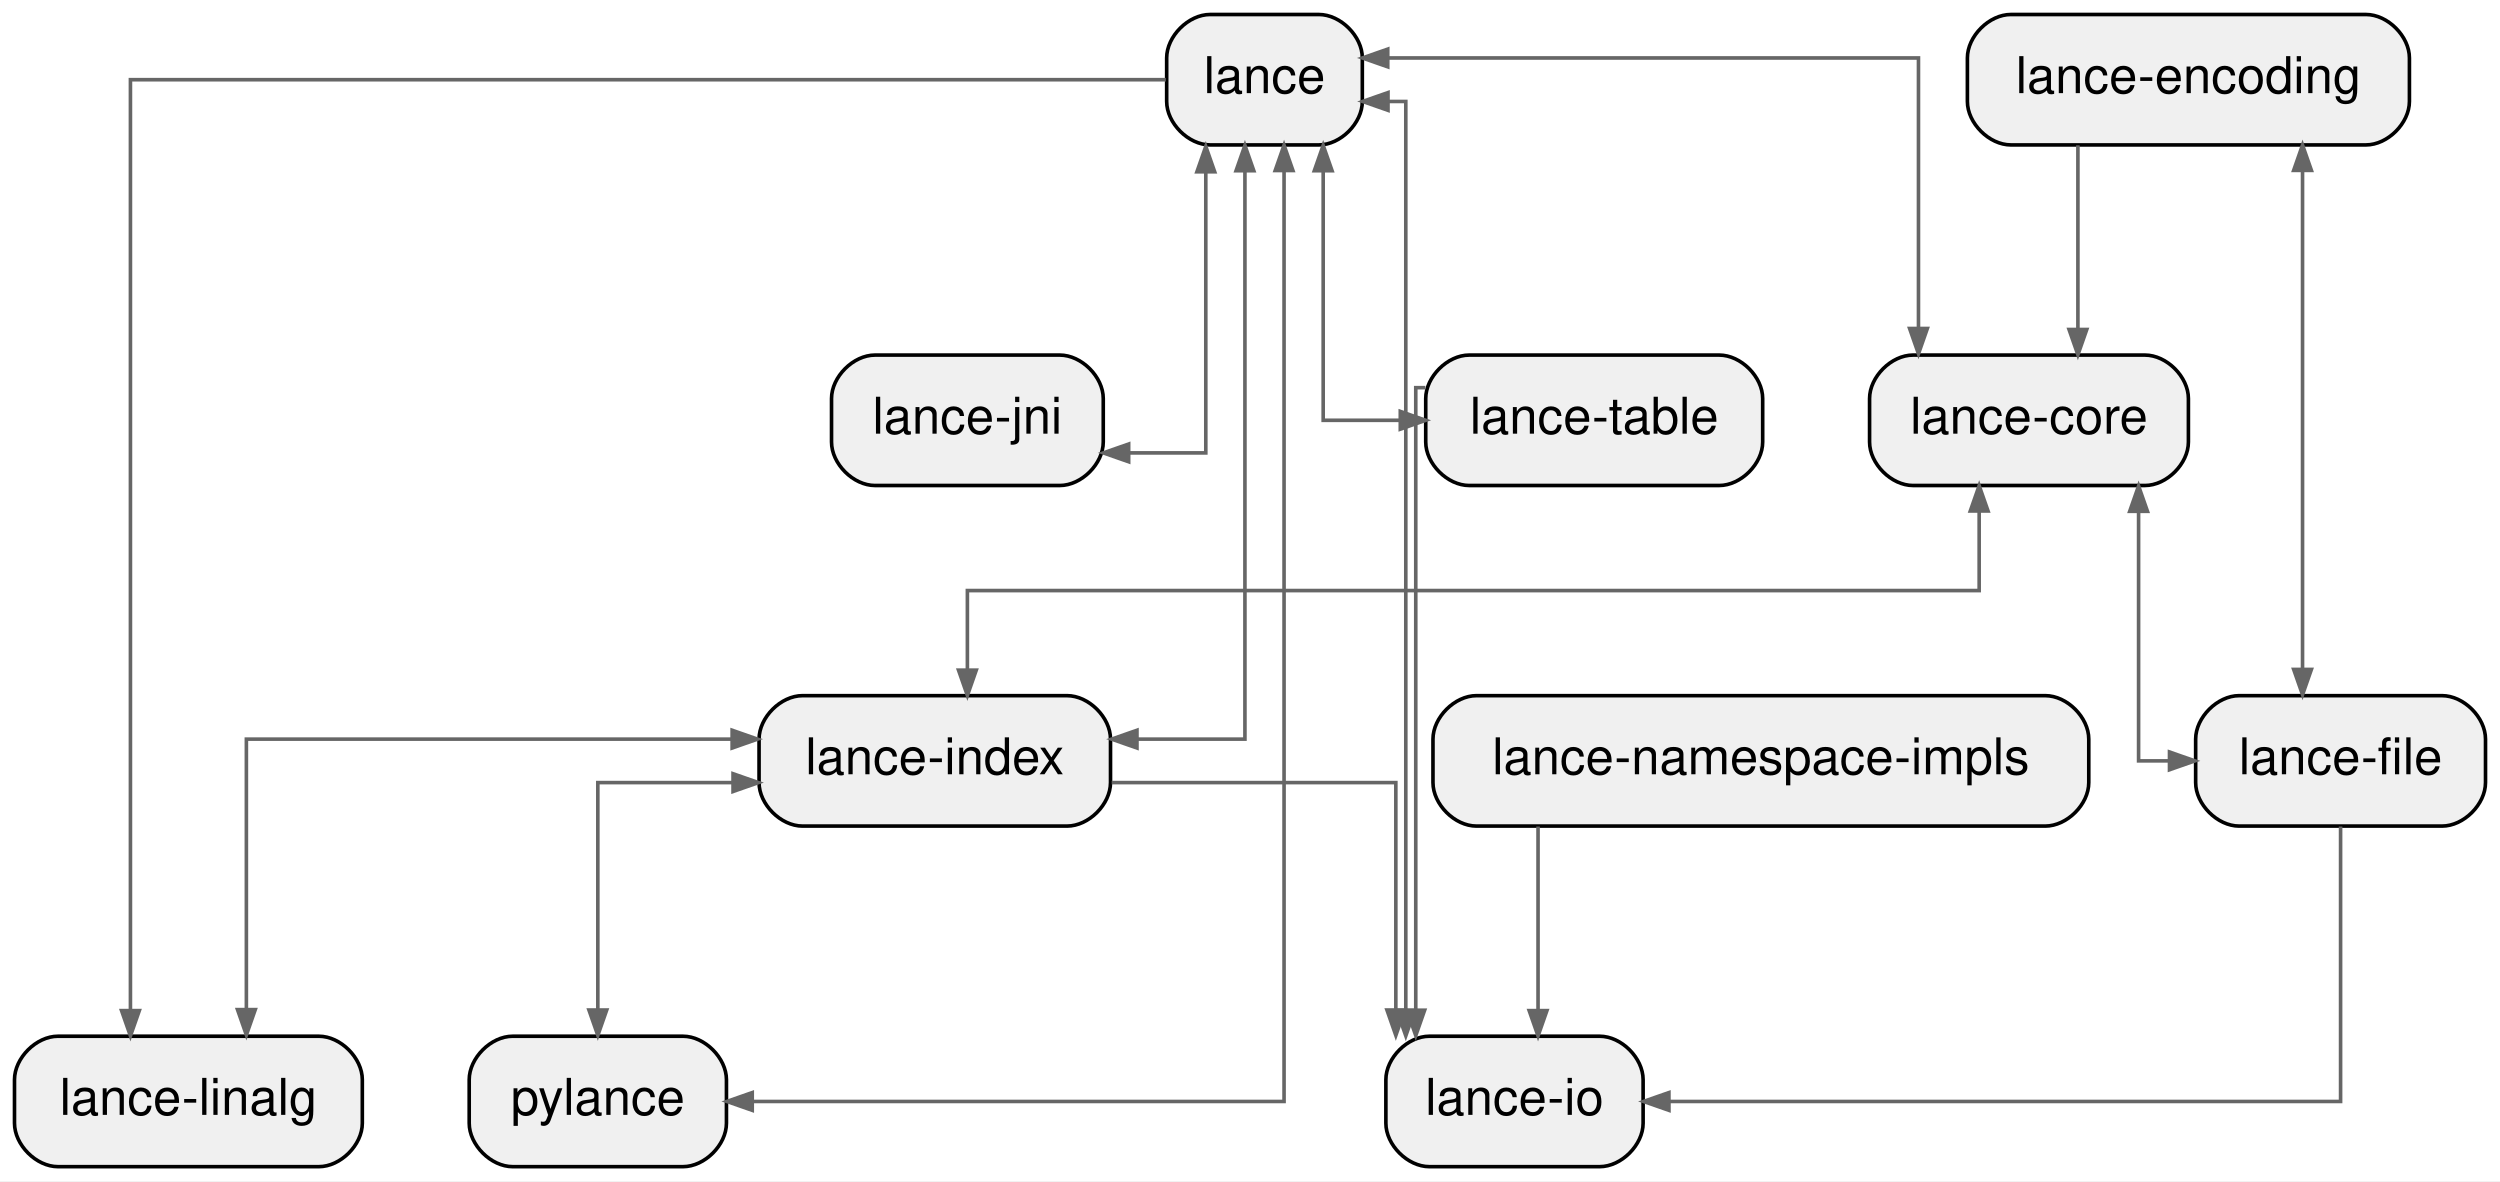
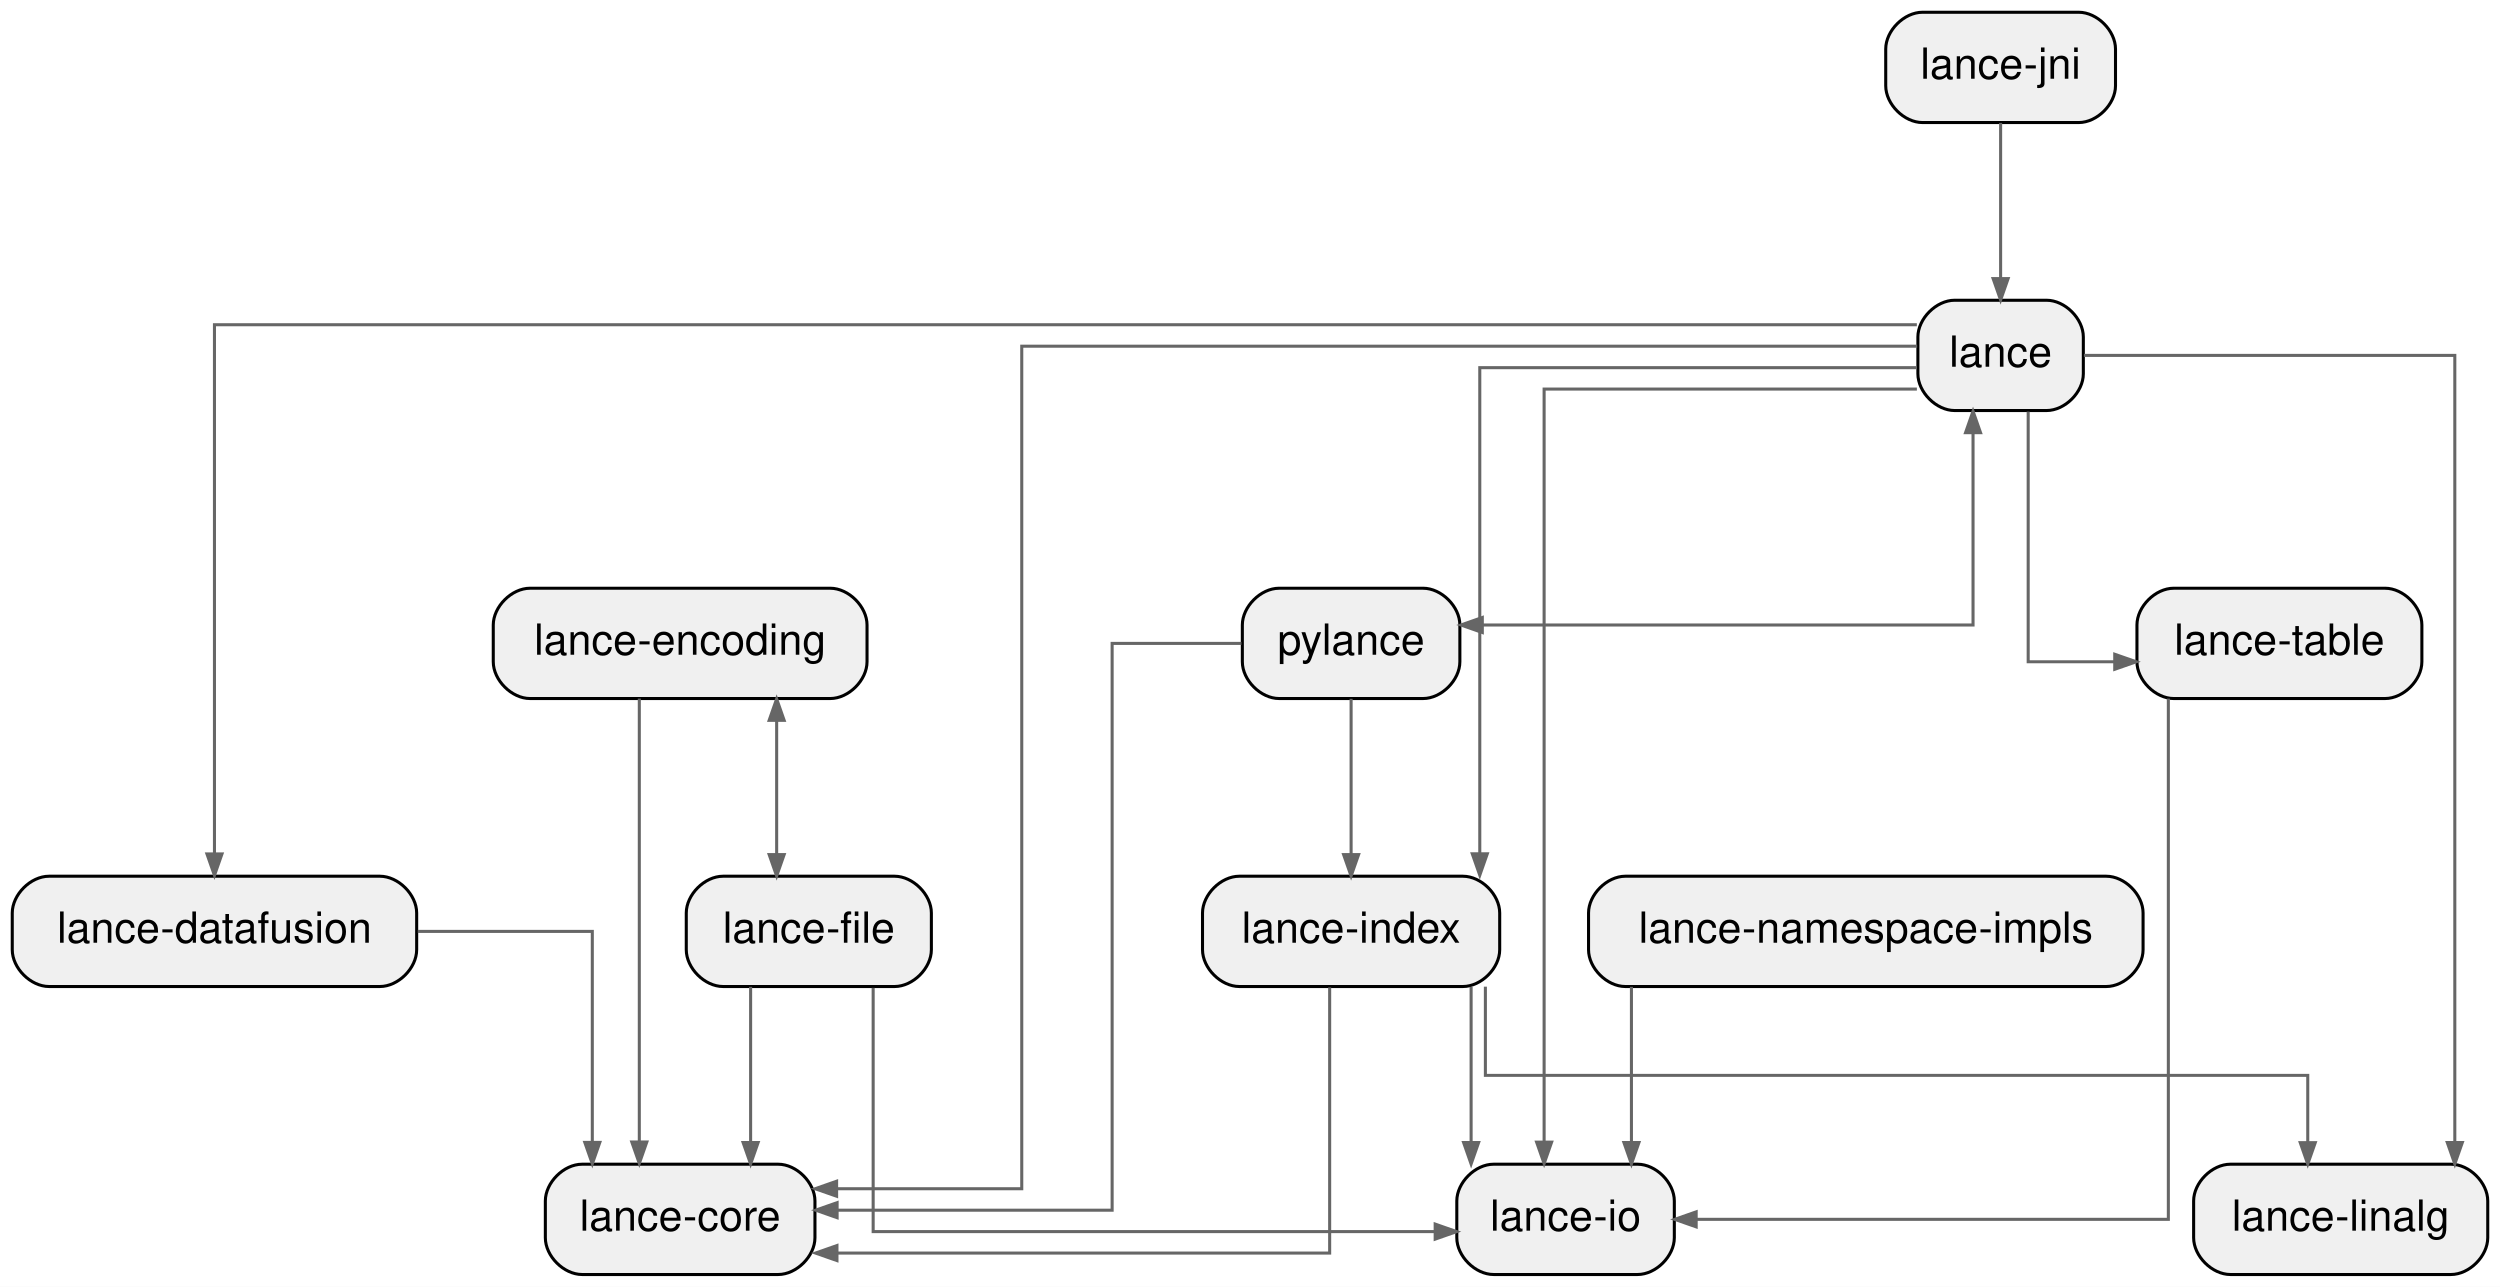
- <svg xmlns="http://www.w3.org/2000/svg" width="690pt" height="326pt" viewBox="0.00 0.00 690.00 326.00">
-   <g id="graph0" class="graph" transform="scale(1 1) rotate(0) translate(4 322)">
-     <polygon fill="white" stroke="transparent" points="-4,4 -4,-322 686,-322 686,4 -4,4" />
+ <svg xmlns="http://www.w3.org/2000/svg" width="816pt" height="420pt" viewBox="0.00 0.00 816.00 420.00">
+   <g id="graph0" class="graph" transform="scale(1 1) rotate(0) translate(4 416)">
+     <polygon fill="white" stroke="transparent" points="-4,4 -4,-416 812,-416 812,4 -4,4" />
    <g id="node1" class="node">
-       <path fill="#f0f0f0" stroke="black" d="M360,-318C360,-318 330,-318 330,-318 324,-318 318,-312 318,-306 318,-306 318,-294 318,-294 318,-288 324,-282 330,-282 330,-282 360,-282 360,-282 366,-282 372,-288 372,-294 372,-294 372,-306 372,-306 372,-312 366,-318 360,-318" />
-       <text text-anchor="middle" x="345" y="-296.3" font-family="Helvetica,sans-Serif" font-size="14.00">lance</text>
+       <path fill="#f0f0f0" stroke="black" d="M664,-318C664,-318 634,-318 634,-318 628,-318 622,-312 622,-306 622,-306 622,-294 622,-294 622,-288 628,-282 634,-282 634,-282 664,-282 664,-282 670,-282 676,-288 676,-294 676,-294 676,-306 676,-306 676,-312 670,-318 664,-318" />
+       <text text-anchor="middle" x="649" y="-296.3" font-family="Helvetica,sans-Serif" font-size="14.00">lance</text>
    </g>
    <g id="node2" class="node">
-       <path fill="#f0f0f0" stroke="black" d="M588,-224C588,-224 524,-224 524,-224 518,-224 512,-218 512,-212 512,-212 512,-200 512,-200 512,-194 518,-188 524,-188 524,-188 588,-188 588,-188 594,-188 600,-194 600,-200 600,-200 600,-212 600,-212 600,-218 594,-224 588,-224" />
-       <text text-anchor="middle" x="556" y="-202.3" font-family="Helvetica,sans-Serif" font-size="14.00">lance-core</text>
+       <path fill="#f0f0f0" stroke="black" d="M250,-36C250,-36 186,-36 186,-36 180,-36 174,-30 174,-24 174,-24 174,-12 174,-12 174,-6 180,0 186,0 186,0 250,0 250,0 256,0 262,-6 262,-12 262,-12 262,-24 262,-24 262,-30 256,-36 250,-36" />
+       <text text-anchor="middle" x="218" y="-14.3" font-family="Helvetica,sans-Serif" font-size="14.00">lance-core</text>
    </g>
    <g id="edge1" class="edge">
-       <path fill="none" stroke="#666666" d="M379.02,-306C379.02,-306 525.5,-306 525.5,-306 525.5,-306 525.5,-231.34 525.5,-231.34" />
-       <polygon fill="#666666" stroke="#666666" points="379.02,-303.55 372.02,-306 379.02,-308.45 379.02,-303.55" />
-       <polygon fill="#666666" stroke="#666666" points="527.95,-231.34 525.5,-224.34 523.05,-231.34 527.95,-231.34" />
+       <path fill="none" stroke="#666666" d="M621.76,-303C544.5,-303 329.5,-303 329.5,-303 329.5,-303 329.5,-28 329.5,-28 329.5,-28 269.07,-28 269.07,-28" />
+       <polygon fill="#666666" stroke="#666666" points="269.07,-25.55 262.07,-28 269.07,-30.45 269.07,-25.55" />
+     </g>
+     <g id="node3" class="node">
+       <path fill="#f0f0f0" stroke="black" d="M120,-130C120,-130 12,-130 12,-130 6,-130 0,-124 0,-118 0,-118 0,-106 0,-106 0,-100 6,-94 12,-94 12,-94 120,-94 120,-94 126,-94 132,-100 132,-106 132,-106 132,-118 132,-118 132,-124 126,-130 120,-130" />
+       <text text-anchor="middle" x="66" y="-108.3" font-family="Helvetica,sans-Serif" font-size="14.00">lance-datafusion</text>
+     </g>
+     <g id="edge2" class="edge">
+       <path fill="none" stroke="#666666" d="M621.66,-310C506.4,-310 66,-310 66,-310 66,-310 66,-137.27 66,-137.27" />
+       <polygon fill="#666666" stroke="#666666" points="68.45,-137.27 66,-130.27 63.55,-137.27 68.45,-137.27" />
+     </g>
+     <g id="node6" class="node">
+       <path fill="#f0f0f0" stroke="black" d="M473.5,-130C473.5,-130 400.5,-130 400.5,-130 394.5,-130 388.5,-124 388.5,-118 388.5,-118 388.5,-106 388.5,-106 388.5,-100 394.5,-94 400.5,-94 400.5,-94 473.5,-94 473.5,-94 479.5,-94 485.5,-100 485.5,-106 485.5,-106 485.5,-118 485.5,-118 485.5,-124 479.5,-130 473.5,-130" />
+       <text text-anchor="middle" x="437" y="-108.3" font-family="Helvetica,sans-Serif" font-size="14.00">lance-index</text>
+     </g>
+     <g id="edge3" class="edge">
+       <path fill="none" stroke="#666666" d="M621.69,-296C573.63,-296 479,-296 479,-296 479,-296 479,-137.32 479,-137.32" />
+       <polygon fill="#666666" stroke="#666666" points="481.45,-137.32 479,-130.32 476.55,-137.32 481.45,-137.32" />
+     </g>
+     <g id="node7" class="node">
+       <path fill="#f0f0f0" stroke="black" d="M530.5,-36C530.5,-36 483.5,-36 483.5,-36 477.5,-36 471.5,-30 471.5,-24 471.5,-24 471.5,-12 471.5,-12 471.5,-6 477.5,0 483.5,0 483.5,0 530.5,0 530.5,0 536.5,0 542.5,-6 542.5,-12 542.5,-12 542.5,-24 542.5,-24 542.5,-30 536.5,-36 530.5,-36" />
+       <text text-anchor="middle" x="507" y="-14.3" font-family="Helvetica,sans-Serif" font-size="14.00">lance-io</text>
+     </g>
+     <g id="edge4" class="edge">
+       <path fill="none" stroke="#666666" d="M621.67,-289C578.66,-289 500,-289 500,-289 500,-289 500,-43.2 500,-43.2" />
+       <polygon fill="#666666" stroke="#666666" points="502.45,-43.2 500,-36.2 497.55,-43.2 502.45,-43.2" />
+     </g>
+     <g id="node9" class="node">
+       <path fill="#f0f0f0" stroke="black" d="M796,-36C796,-36 724,-36 724,-36 718,-36 712,-30 712,-24 712,-24 712,-12 712,-12 712,-6 718,0 724,0 724,0 796,0 796,0 802,0 808,-6 808,-12 808,-12 808,-24 808,-24 808,-30 802,-36 796,-36" />
+       <text text-anchor="middle" x="760" y="-14.3" font-family="Helvetica,sans-Serif" font-size="14.00">lance-linalg</text>
+     </g>
+     <g id="edge5" class="edge">
+       <path fill="none" stroke="#666666" d="M676.19,-300C718.99,-300 797.25,-300 797.25,-300 797.25,-300 797.25,-43.07 797.25,-43.07" />
+       <polygon fill="#666666" stroke="#666666" points="799.7,-43.07 797.25,-36.07 794.8,-43.07 799.7,-43.07" />
+     </g>
+     <g id="node11" class="node">
+       <path fill="#f0f0f0" stroke="black" d="M774.5,-224C774.5,-224 705.5,-224 705.5,-224 699.5,-224 693.5,-218 693.5,-212 693.5,-212 693.5,-200 693.5,-200 693.5,-194 699.5,-188 705.5,-188 705.5,-188 774.5,-188 774.5,-188 780.5,-188 786.5,-194 786.5,-200 786.5,-200 786.5,-212 786.5,-212 786.5,-218 780.5,-224 774.5,-224" />
+       <text text-anchor="middle" x="740" y="-202.3" font-family="Helvetica,sans-Serif" font-size="14.00">lance-table</text>
+     </g>
+     <g id="edge6" class="edge">
+       <path fill="none" stroke="#666666" d="M658,-281.66C658,-252.79 658,-200 658,-200 658,-200 686.25,-200 686.25,-200" />
+       <polygon fill="#666666" stroke="#666666" points="686.25,-202.45 693.25,-200 686.25,-197.55 686.25,-202.45" />
+     </g>
+     <g id="node12" class="node">
+       <path fill="#f0f0f0" stroke="black" d="M460.5,-224C460.5,-224 413.5,-224 413.5,-224 407.5,-224 401.5,-218 401.5,-212 401.5,-212 401.5,-200 401.5,-200 401.5,-194 407.5,-188 413.5,-188 413.5,-188 460.5,-188 460.5,-188 466.5,-188 472.5,-194 472.5,-200 472.5,-200 472.5,-212 472.5,-212 472.5,-218 466.5,-224 460.5,-224" />
+       <text text-anchor="middle" x="437" y="-202.3" font-family="Helvetica,sans-Serif" font-size="14.00">pylance</text>
+     </g>
+     <g id="edge7" class="edge">
+       <path fill="none" stroke="#666666" d="M640,-274.77C640,-274.77 640,-212 640,-212 640,-212 479.83,-212 479.83,-212" />
+       <polygon fill="#666666" stroke="#666666" points="637.55,-274.77 640,-281.77 642.45,-274.77 637.55,-274.77" />
+       <polygon fill="#666666" stroke="#666666" points="479.83,-209.55 472.83,-212 479.83,-214.45 479.83,-209.55" />
+     </g>
+     <g id="edge8" class="edge">
+       <path fill="none" stroke="#666666" d="M132.36,-112C161.55,-112 189.33,-112 189.33,-112 189.33,-112 189.33,-43.12 189.33,-43.12" />
+       <polygon fill="#666666" stroke="#666666" points="191.78,-43.12 189.33,-36.12 186.88,-43.12 191.78,-43.12" />
+     </g>
+     <g id="node4" class="node">
+       <path fill="#f0f0f0" stroke="black" d="M267,-224C267,-224 169,-224 169,-224 163,-224 157,-218 157,-212 157,-212 157,-200 157,-200 157,-194 163,-188 169,-188 169,-188 267,-188 267,-188 273,-188 279,-194 279,-200 279,-200 279,-212 279,-212 279,-218 273,-224 267,-224" />
+       <text text-anchor="middle" x="218" y="-202.3" font-family="Helvetica,sans-Serif" font-size="14.00">lance-encoding</text>
+     </g>
+     <g id="edge9" class="edge">
+       <path fill="none" stroke="#666666" d="M204.67,-187.97C204.67,-187.97 204.67,-43.25 204.67,-43.25" />
+       <polygon fill="#666666" stroke="#666666" points="207.12,-43.25 204.67,-36.25 202.22,-43.25 207.12,-43.25" />
    </g>
    <g id="node5" class="node">
-       <path fill="#f0f0f0" stroke="black" d="M290.5,-130C290.5,-130 217.5,-130 217.5,-130 211.5,-130 205.5,-124 205.5,-118 205.5,-118 205.5,-106 205.5,-106 205.5,-100 211.5,-94 217.5,-94 217.5,-94 290.5,-94 290.5,-94 296.5,-94 302.5,-100 302.5,-106 302.5,-106 302.5,-118 302.5,-118 302.5,-124 296.5,-130 290.5,-130" />
-       <text text-anchor="middle" x="254" y="-108.3" font-family="Helvetica,sans-Serif" font-size="14.00">lance-index</text>
+       <path fill="#f0f0f0" stroke="black" d="M288,-130C288,-130 232,-130 232,-130 226,-130 220,-124 220,-118 220,-118 220,-106 220,-106 220,-100 226,-94 232,-94 232,-94 288,-94 288,-94 294,-94 300,-100 300,-106 300,-106 300,-118 300,-118 300,-124 294,-130 288,-130" />
+       <text text-anchor="middle" x="260" y="-108.3" font-family="Helvetica,sans-Serif" font-size="14.00">lance-file</text>
    </g>
-     <g id="edge2" class="edge">
-       <path fill="none" stroke="#666666" d="M339.6,-274.88C339.6,-274.88 339.6,-118 339.6,-118 339.6,-118 309.8,-118 309.8,-118" />
-       <polygon fill="#666666" stroke="#666666" points="337.15,-274.88 339.6,-281.88 342.05,-274.88 337.15,-274.88" />
-       <polygon fill="#666666" stroke="#666666" points="309.8,-115.55 302.8,-118 309.8,-120.45 309.8,-115.55" />
+     <g id="edge10" class="edge">
+       <path fill="none" stroke="#666666" d="M249.5,-180.88C249.5,-180.88 249.5,-137.07 249.5,-137.07" />
+       <polygon fill="#666666" stroke="#666666" points="251.95,-137.07 249.5,-130.07 247.05,-137.07 251.95,-137.07" />
+       <polygon fill="#666666" stroke="#666666" points="247.05,-180.88 249.5,-187.88 251.95,-180.88 247.05,-180.88" />
    </g>
-     <g id="node6" class="node">
-       <path fill="#f0f0f0" stroke="black" d="M437.5,-36C437.5,-36 390.5,-36 390.5,-36 384.5,-36 378.5,-30 378.5,-24 378.5,-24 378.5,-12 378.5,-12 378.5,-6 384.5,0 390.5,0 390.5,0 437.5,0 437.5,0 443.5,0 449.5,-6 449.5,-12 449.5,-12 449.5,-24 449.5,-24 449.5,-30 443.5,-36 437.5,-36" />
-       <text text-anchor="middle" x="414" y="-14.3" font-family="Helvetica,sans-Serif" font-size="14.00">lance-io</text>
+     <g id="edge11" class="edge">
+       <path fill="none" stroke="#666666" d="M241,-93.88C241,-93.88 241,-43.07 241,-43.07" />
+       <polygon fill="#666666" stroke="#666666" points="243.45,-43.07 241,-36.07 238.55,-43.07 243.45,-43.07" />
    </g>
-     <g id="edge3" class="edge">
-       <path fill="none" stroke="#666666" d="M379.09,-294C379.09,-294 384,-294 384,-294 384,-294 384,-43.11 384,-43.11" />
-       <polygon fill="#666666" stroke="#666666" points="379.09,-291.55 372.09,-294 379.09,-296.45 379.09,-291.55" />
-       <polygon fill="#666666" stroke="#666666" points="386.45,-43.11 384,-36.11 381.55,-43.11 386.45,-43.11" />
+     <g id="edge13" class="edge">
+       <path fill="none" stroke="#666666" d="M281,-93.57C281,-65.18 281,-14 281,-14 281,-14 464.44,-14 464.44,-14" />
+       <polygon fill="#666666" stroke="#666666" points="464.44,-16.45 471.44,-14 464.44,-11.55 464.44,-16.45" />
    </g>
-     <g id="node7" class="node">
-       <path fill="#f0f0f0" stroke="black" d="M288.5,-224C288.5,-224 237.5,-224 237.5,-224 231.5,-224 225.5,-218 225.5,-212 225.5,-212 225.5,-200 225.5,-200 225.5,-194 231.5,-188 237.5,-188 237.5,-188 288.5,-188 288.5,-188 294.5,-188 300.5,-194 300.5,-200 300.5,-200 300.5,-212 300.5,-212 300.5,-218 294.5,-224 288.5,-224" />
-       <text text-anchor="middle" x="263" y="-202.3" font-family="Helvetica,sans-Serif" font-size="14.00">lance-jni</text>
+     <g id="edge14" class="edge">
+       <path fill="none" stroke="#666666" d="M430,-93.71C430,-63.63 430,-7 430,-7 430,-7 269.18,-7 269.18,-7" />
+       <polygon fill="#666666" stroke="#666666" points="269.18,-4.55 262.18,-7 269.18,-9.45 269.18,-4.55" />
    </g>
-     <g id="edge4" class="edge">
-       <path fill="none" stroke="#666666" d="M328.8,-274.59C328.8,-274.59 328.8,-197 328.8,-197 328.8,-197 307.51,-197 307.51,-197" />
-       <polygon fill="#666666" stroke="#666666" points="326.35,-274.59 328.8,-281.59 331.25,-274.59 326.35,-274.59" />
-       <polygon fill="#666666" stroke="#666666" points="307.51,-194.55 300.51,-197 307.51,-199.45 307.51,-194.55" />
+     <g id="edge15" class="edge">
+       <path fill="none" stroke="#666666" d="M476.17,-93.88C476.17,-93.88 476.17,-43.07 476.17,-43.07" />
+       <polygon fill="#666666" stroke="#666666" points="478.62,-43.07 476.17,-36.07 473.72,-43.07 478.62,-43.07" />
+     </g>
+     <g id="edge16" class="edge">
+       <path fill="none" stroke="#666666" d="M480.83,-93.96C480.83,-80.71 480.83,-65 480.83,-65 480.83,-65 749.25,-65 749.25,-65 749.25,-65 749.25,-43.04 749.25,-43.04" />
+       <polygon fill="#666666" stroke="#666666" points="751.7,-43.04 749.25,-36.04 746.8,-43.04 751.7,-43.04" />
    </g>
    <g id="node8" class="node">
-       <path fill="#f0f0f0" stroke="black" d="M84,-36C84,-36 12,-36 12,-36 6,-36 0,-30 0,-24 0,-24 0,-12 0,-12 0,-6 6,0 12,0 12,0 84,0 84,0 90,0 96,-6 96,-12 96,-12 96,-24 96,-24 96,-30 90,-36 84,-36" />
-       <text text-anchor="middle" x="48" y="-14.3" font-family="Helvetica,sans-Serif" font-size="14.00">lance-linalg</text>
+       <path fill="#f0f0f0" stroke="black" d="M674.5,-412C674.5,-412 623.5,-412 623.5,-412 617.5,-412 611.5,-406 611.5,-400 611.5,-400 611.5,-388 611.5,-388 611.5,-382 617.5,-376 623.5,-376 623.5,-376 674.5,-376 674.5,-376 680.5,-376 686.5,-382 686.5,-388 686.5,-388 686.5,-400 686.5,-400 686.5,-406 680.5,-412 674.5,-412" />
+       <text text-anchor="middle" x="649" y="-390.3" font-family="Helvetica,sans-Serif" font-size="14.00">lance-jni</text>
    </g>
-     <g id="edge5" class="edge">
-       <path fill="none" stroke="#666666" d="M317.77,-300C241.62,-300 32,-300 32,-300 32,-300 32,-43.07 32,-43.07" />
-       <polygon fill="#666666" stroke="#666666" points="34.45,-43.07 32,-36.07 29.55,-43.07 34.45,-43.07" />
+     <g id="edge17" class="edge">
+       <path fill="none" stroke="#666666" d="M649,-375.88C649,-375.88 649,-325.07 649,-325.07" />
+       <polygon fill="#666666" stroke="#666666" points="651.45,-325.07 649,-318.07 646.55,-325.07 651.45,-325.07" />
    </g>
    <g id="node10" class="node">
-       <path fill="#f0f0f0" stroke="black" d="M470.5,-224C470.5,-224 401.5,-224 401.5,-224 395.5,-224 389.5,-218 389.5,-212 389.5,-212 389.5,-200 389.5,-200 389.5,-194 395.5,-188 401.5,-188 401.5,-188 470.5,-188 470.5,-188 476.5,-188 482.5,-194 482.5,-200 482.5,-200 482.5,-212 482.5,-212 482.5,-218 476.5,-224 470.5,-224" />
-       <text text-anchor="middle" x="436" y="-202.3" font-family="Helvetica,sans-Serif" font-size="14.00">lance-table</text>
+       <path fill="#f0f0f0" stroke="black" d="M683.5,-130C683.5,-130 526.5,-130 526.5,-130 520.5,-130 514.5,-124 514.5,-118 514.5,-118 514.5,-106 514.5,-106 514.5,-100 520.5,-94 526.5,-94 526.5,-94 683.5,-94 683.5,-94 689.5,-94 695.5,-100 695.5,-106 695.5,-106 695.5,-118 695.5,-118 695.5,-124 689.5,-130 683.5,-130" />
+       <text text-anchor="middle" x="605" y="-108.3" font-family="Helvetica,sans-Serif" font-size="14.00">lance-namespace-impls</text>
    </g>
-     <g id="edge6" class="edge">
-       <path fill="none" stroke="#666666" d="M361.2,-274.88C361.2,-274.88 361.2,-206 361.2,-206 361.2,-206 382.48,-206 382.48,-206" />
-       <polygon fill="#666666" stroke="#666666" points="358.75,-274.88 361.2,-281.88 363.65,-274.88 358.75,-274.88" />
-       <polygon fill="#666666" stroke="#666666" points="382.48,-208.45 389.48,-206 382.48,-203.55 382.48,-208.45" />
+     <g id="edge18" class="edge">
+       <path fill="none" stroke="#666666" d="M528.5,-93.88C528.5,-93.88 528.5,-43.07 528.5,-43.07" />
+       <polygon fill="#666666" stroke="#666666" points="530.95,-43.07 528.5,-36.07 526.05,-43.07 530.95,-43.07" />
    </g>
-     <g id="node11" class="node">
-       <path fill="#f0f0f0" stroke="black" d="M184.5,-36C184.5,-36 137.5,-36 137.5,-36 131.5,-36 125.5,-30 125.5,-24 125.5,-24 125.5,-12 125.5,-12 125.5,-6 131.5,0 137.5,0 137.5,0 184.5,0 184.5,0 190.5,0 196.5,-6 196.5,-12 196.5,-12 196.5,-24 196.5,-24 196.5,-30 190.5,-36 184.5,-36" />
-       <text text-anchor="middle" x="161" y="-14.3" font-family="Helvetica,sans-Serif" font-size="14.00">pylance</text>
+     <g id="edge19" class="edge">
+       <path fill="none" stroke="#666666" d="M703.75,-187.97C703.75,-140.92 703.75,-18 703.75,-18 703.75,-18 549.63,-18 549.63,-18" />
+       <polygon fill="#666666" stroke="#666666" points="549.63,-15.55 542.63,-18 549.63,-20.45 549.63,-15.55" />
    </g>
-     <g id="edge7" class="edge">
-       <path fill="none" stroke="#666666" d="M350.4,-274.93C350.4,-274.93 350.4,-18 350.4,-18 350.4,-18 203.62,-18 203.62,-18" />
-       <polygon fill="#666666" stroke="#666666" points="347.95,-274.93 350.4,-281.93 352.85,-274.93 347.95,-274.93" />
-       <polygon fill="#666666" stroke="#666666" points="203.62,-15.55 196.62,-18 203.62,-20.45 203.62,-15.55" />
+     <g id="edge21" class="edge">
+       <path fill="none" stroke="#666666" d="M401.2,-206C380.69,-206 359,-206 359,-206 359,-206 359,-21 359,-21 359,-21 269.23,-21 269.23,-21" />
+       <polygon fill="#666666" stroke="#666666" points="269.23,-18.55 262.23,-21 269.23,-23.45 269.23,-18.55" />
    </g>
-     <g id="node4" class="node">
-       <path fill="#f0f0f0" stroke="black" d="M670,-130C670,-130 614,-130 614,-130 608,-130 602,-124 602,-118 602,-118 602,-106 602,-106 602,-100 608,-94 614,-94 614,-94 670,-94 670,-94 676,-94 682,-100 682,-106 682,-106 682,-118 682,-118 682,-124 676,-130 670,-130" />
-       <text text-anchor="middle" x="642" y="-108.3" font-family="Helvetica,sans-Serif" font-size="14.00">lance-file</text>
-     </g>
-     <g id="edge8" class="edge">
-       <path fill="none" stroke="#666666" d="M586.25,-180.88C586.25,-180.88 586.25,-112 586.25,-112 586.25,-112 594.78,-112 594.78,-112" />
-       <polygon fill="#666666" stroke="#666666" points="583.8,-180.88 586.25,-187.88 588.7,-180.88 583.8,-180.88" />
-       <polygon fill="#666666" stroke="#666666" points="594.78,-114.45 601.78,-112 594.78,-109.55 594.78,-114.45" />
-     </g>
-     <g id="edge9" class="edge">
-       <path fill="none" stroke="#666666" d="M542.25,-180.96C542.25,-180.96 542.25,-159 542.25,-159 542.25,-159 263,-159 263,-159 263,-159 263,-137.04 263,-137.04" />
-       <polygon fill="#666666" stroke="#666666" points="539.8,-180.96 542.25,-187.96 544.7,-180.96 539.8,-180.96" />
-       <polygon fill="#666666" stroke="#666666" points="265.45,-137.04 263,-130.04 260.55,-137.04 265.45,-137.04" />
-     </g>
-     <g id="node3" class="node">
-       <path fill="#f0f0f0" stroke="black" d="M649,-318C649,-318 551,-318 551,-318 545,-318 539,-312 539,-306 539,-306 539,-294 539,-294 539,-288 545,-282 551,-282 551,-282 649,-282 649,-282 655,-282 661,-288 661,-294 661,-294 661,-306 661,-306 661,-312 655,-318 649,-318" />
-       <text text-anchor="middle" x="600" y="-296.3" font-family="Helvetica,sans-Serif" font-size="14.00">lance-encoding</text>
-     </g>
-     <g id="edge10" class="edge">
-       <path fill="none" stroke="#666666" d="M569.5,-281.88C569.5,-281.88 569.5,-231.07 569.5,-231.07" />
-       <polygon fill="#666666" stroke="#666666" points="571.95,-231.07 569.5,-224.07 567.05,-231.07 571.95,-231.07" />
-     </g>
-     <g id="edge11" class="edge">
-       <path fill="none" stroke="#666666" d="M631.5,-274.97C631.5,-274.97 631.5,-137.25 631.5,-137.25" />
-       <polygon fill="#666666" stroke="#666666" points="633.95,-137.25 631.5,-130.25 629.05,-137.25 633.95,-137.25" />
-       <polygon fill="#666666" stroke="#666666" points="629.05,-274.97 631.5,-281.97 633.95,-274.97 629.05,-274.97" />
-     </g>
-     <g id="edge12" class="edge">
-       <path fill="none" stroke="#666666" d="M642,-93.88C642,-66.56 642,-18 642,-18 642,-18 456.62,-18 456.62,-18" />
-       <polygon fill="#666666" stroke="#666666" points="456.63,-15.55 449.62,-18 456.62,-20.45 456.63,-15.55" />
-     </g>
-     <g id="edge13" class="edge">
-       <path fill="none" stroke="#666666" d="M302.83,-106C338.72,-106 381.25,-106 381.25,-106 381.25,-106 381.25,-43.23 381.25,-43.23" />
-       <polygon fill="#666666" stroke="#666666" points="383.7,-43.23 381.25,-36.23 378.8,-43.23 383.7,-43.23" />
-     </g>
-     <g id="edge14" class="edge">
-       <path fill="none" stroke="#666666" d="M198.07,-118C198.07,-118 64,-118 64,-118 64,-118 64,-43.34 64,-43.34" />
-       <polygon fill="#666666" stroke="#666666" points="198.07,-120.45 205.07,-118 198.07,-115.55 198.07,-120.45" />
-       <polygon fill="#666666" stroke="#666666" points="66.45,-43.34 64,-36.34 61.55,-43.34 66.45,-43.34" />
-     </g>
-     <g id="edge15" class="edge">
-       <path fill="none" stroke="#666666" d="M198.32,-106C198.32,-106 161,-106 161,-106 161,-106 161,-43.23 161,-43.23" />
-       <polygon fill="#666666" stroke="#666666" points="198.32,-108.45 205.32,-106 198.32,-103.55 198.32,-108.45" />
-       <polygon fill="#666666" stroke="#666666" points="163.45,-43.23 161,-36.23 158.55,-43.23 163.45,-43.23" />
-     </g>
-     <g id="node9" class="node">
-       <path fill="#f0f0f0" stroke="black" d="M560.5,-130C560.5,-130 403.5,-130 403.5,-130 397.5,-130 391.5,-124 391.5,-118 391.5,-118 391.5,-106 391.5,-106 391.5,-100 397.5,-94 403.5,-94 403.5,-94 560.5,-94 560.5,-94 566.5,-94 572.5,-100 572.5,-106 572.5,-106 572.5,-118 572.5,-118 572.5,-124 566.5,-130 560.5,-130" />
-       <text text-anchor="middle" x="482" y="-108.3" font-family="Helvetica,sans-Serif" font-size="14.00">lance-namespace-impls</text>
-     </g>
-     <g id="edge16" class="edge">
-       <path fill="none" stroke="#666666" d="M420.5,-93.88C420.5,-93.88 420.5,-43.07 420.5,-43.07" />
-       <polygon fill="#666666" stroke="#666666" points="422.95,-43.07 420.5,-36.07 418.05,-43.07 422.95,-43.07" />
-     </g>
-     <g id="edge17" class="edge">
-       <path fill="none" stroke="#666666" d="M389.4,-215C387.72,-215 386.75,-215 386.75,-215 386.75,-215 386.75,-43.18 386.75,-43.18" />
-       <polygon fill="#666666" stroke="#666666" points="389.2,-43.18 386.75,-36.18 384.3,-43.18 389.2,-43.18" />
+     <g id="edge22" class="edge">
+       <path fill="none" stroke="#666666" d="M437,-187.88C437,-187.88 437,-137.07 437,-137.07" />
+       <polygon fill="#666666" stroke="#666666" points="439.45,-137.07 437,-130.07 434.55,-137.07 439.45,-137.07" />
    </g>
  </g>
</svg>
